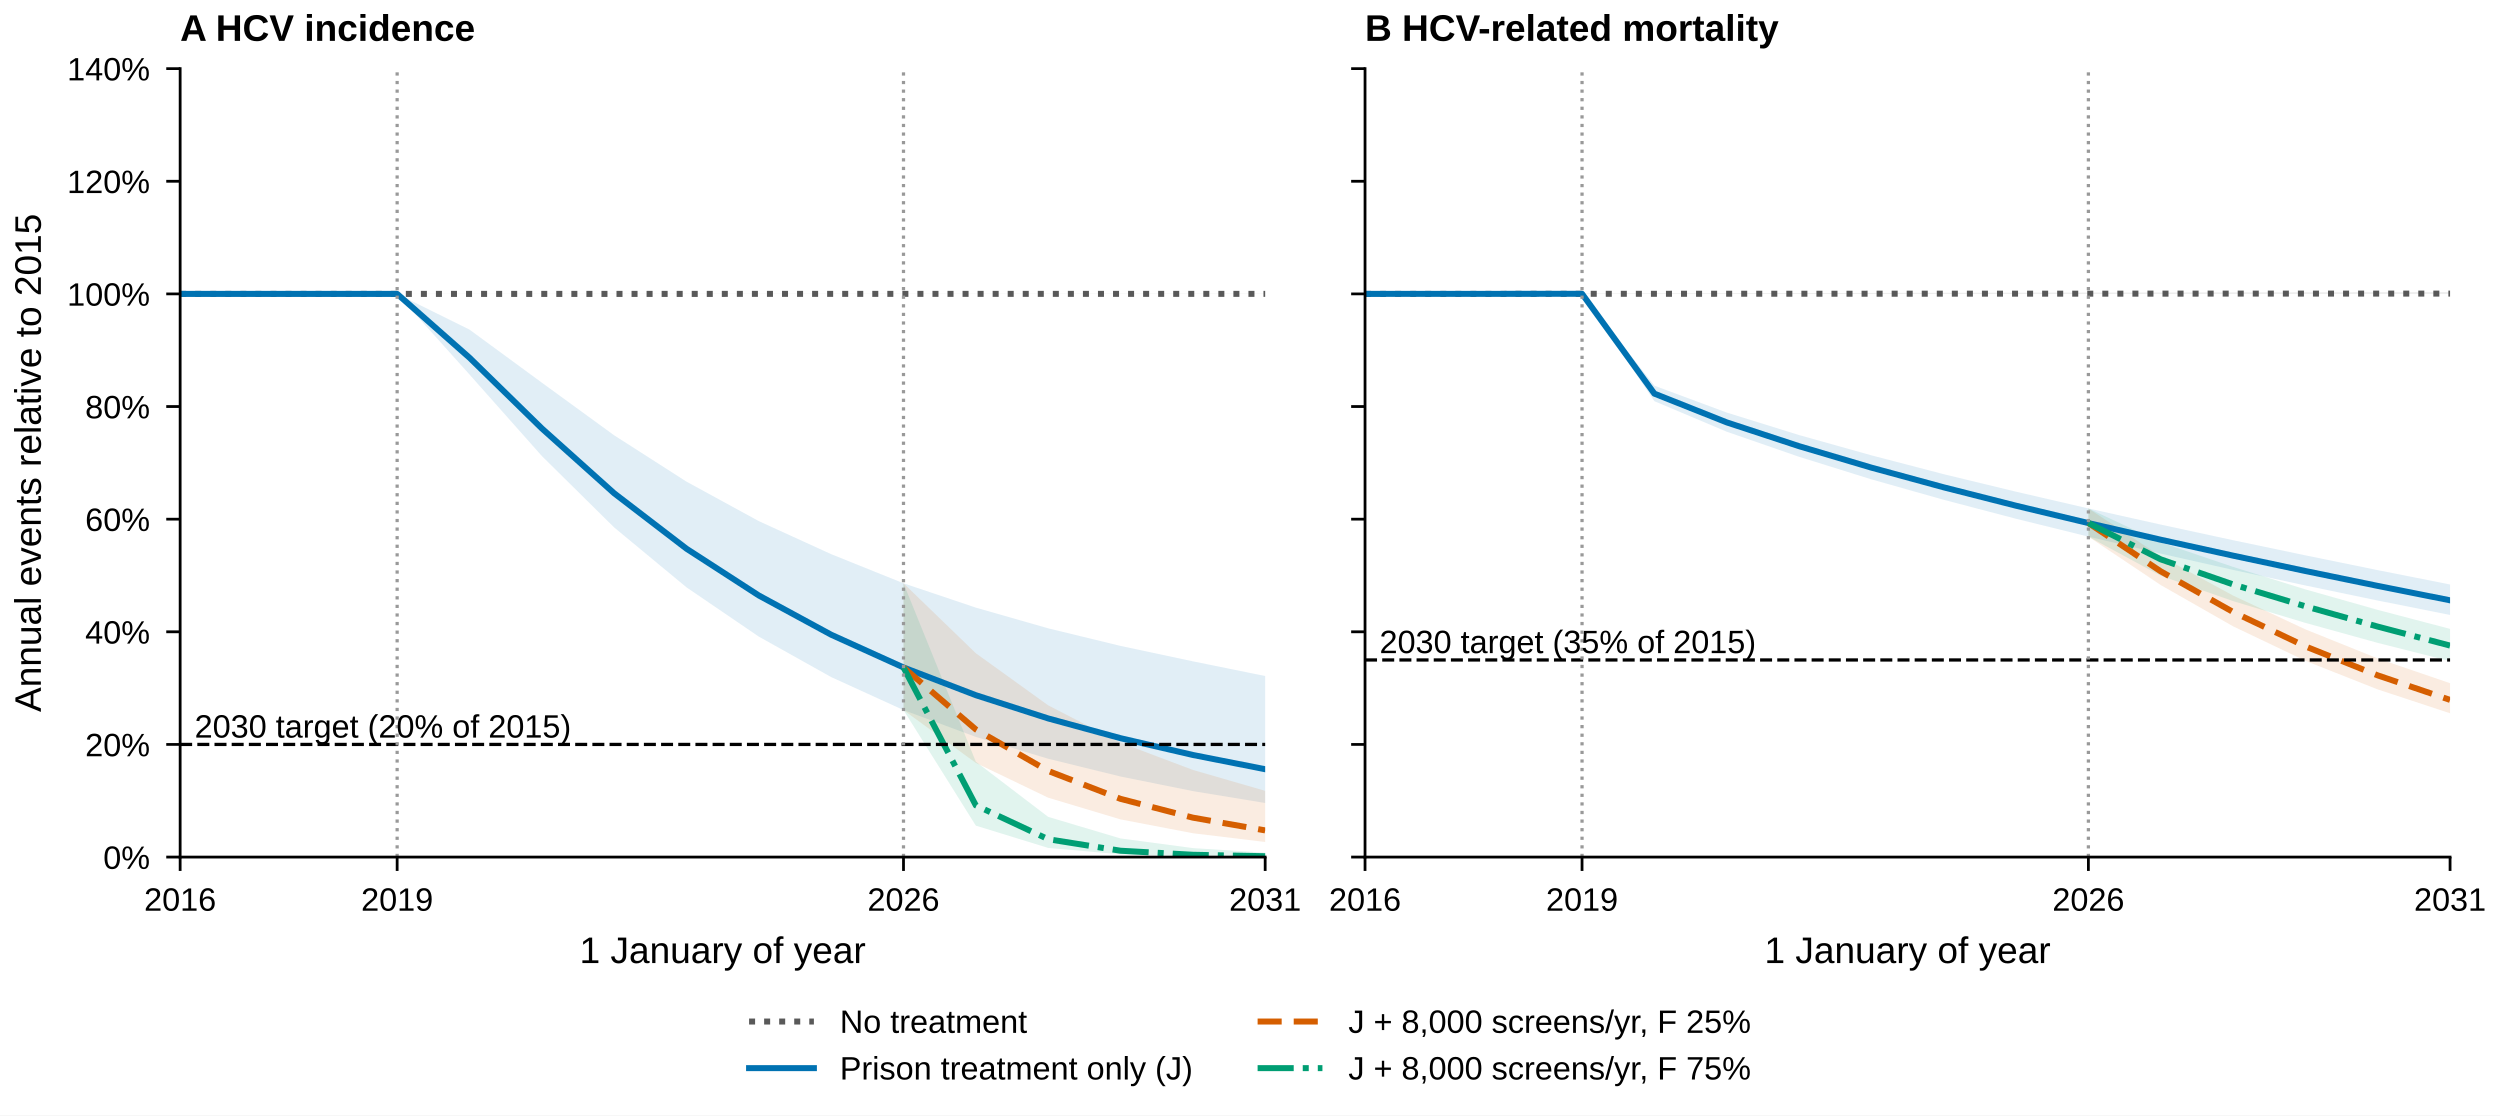
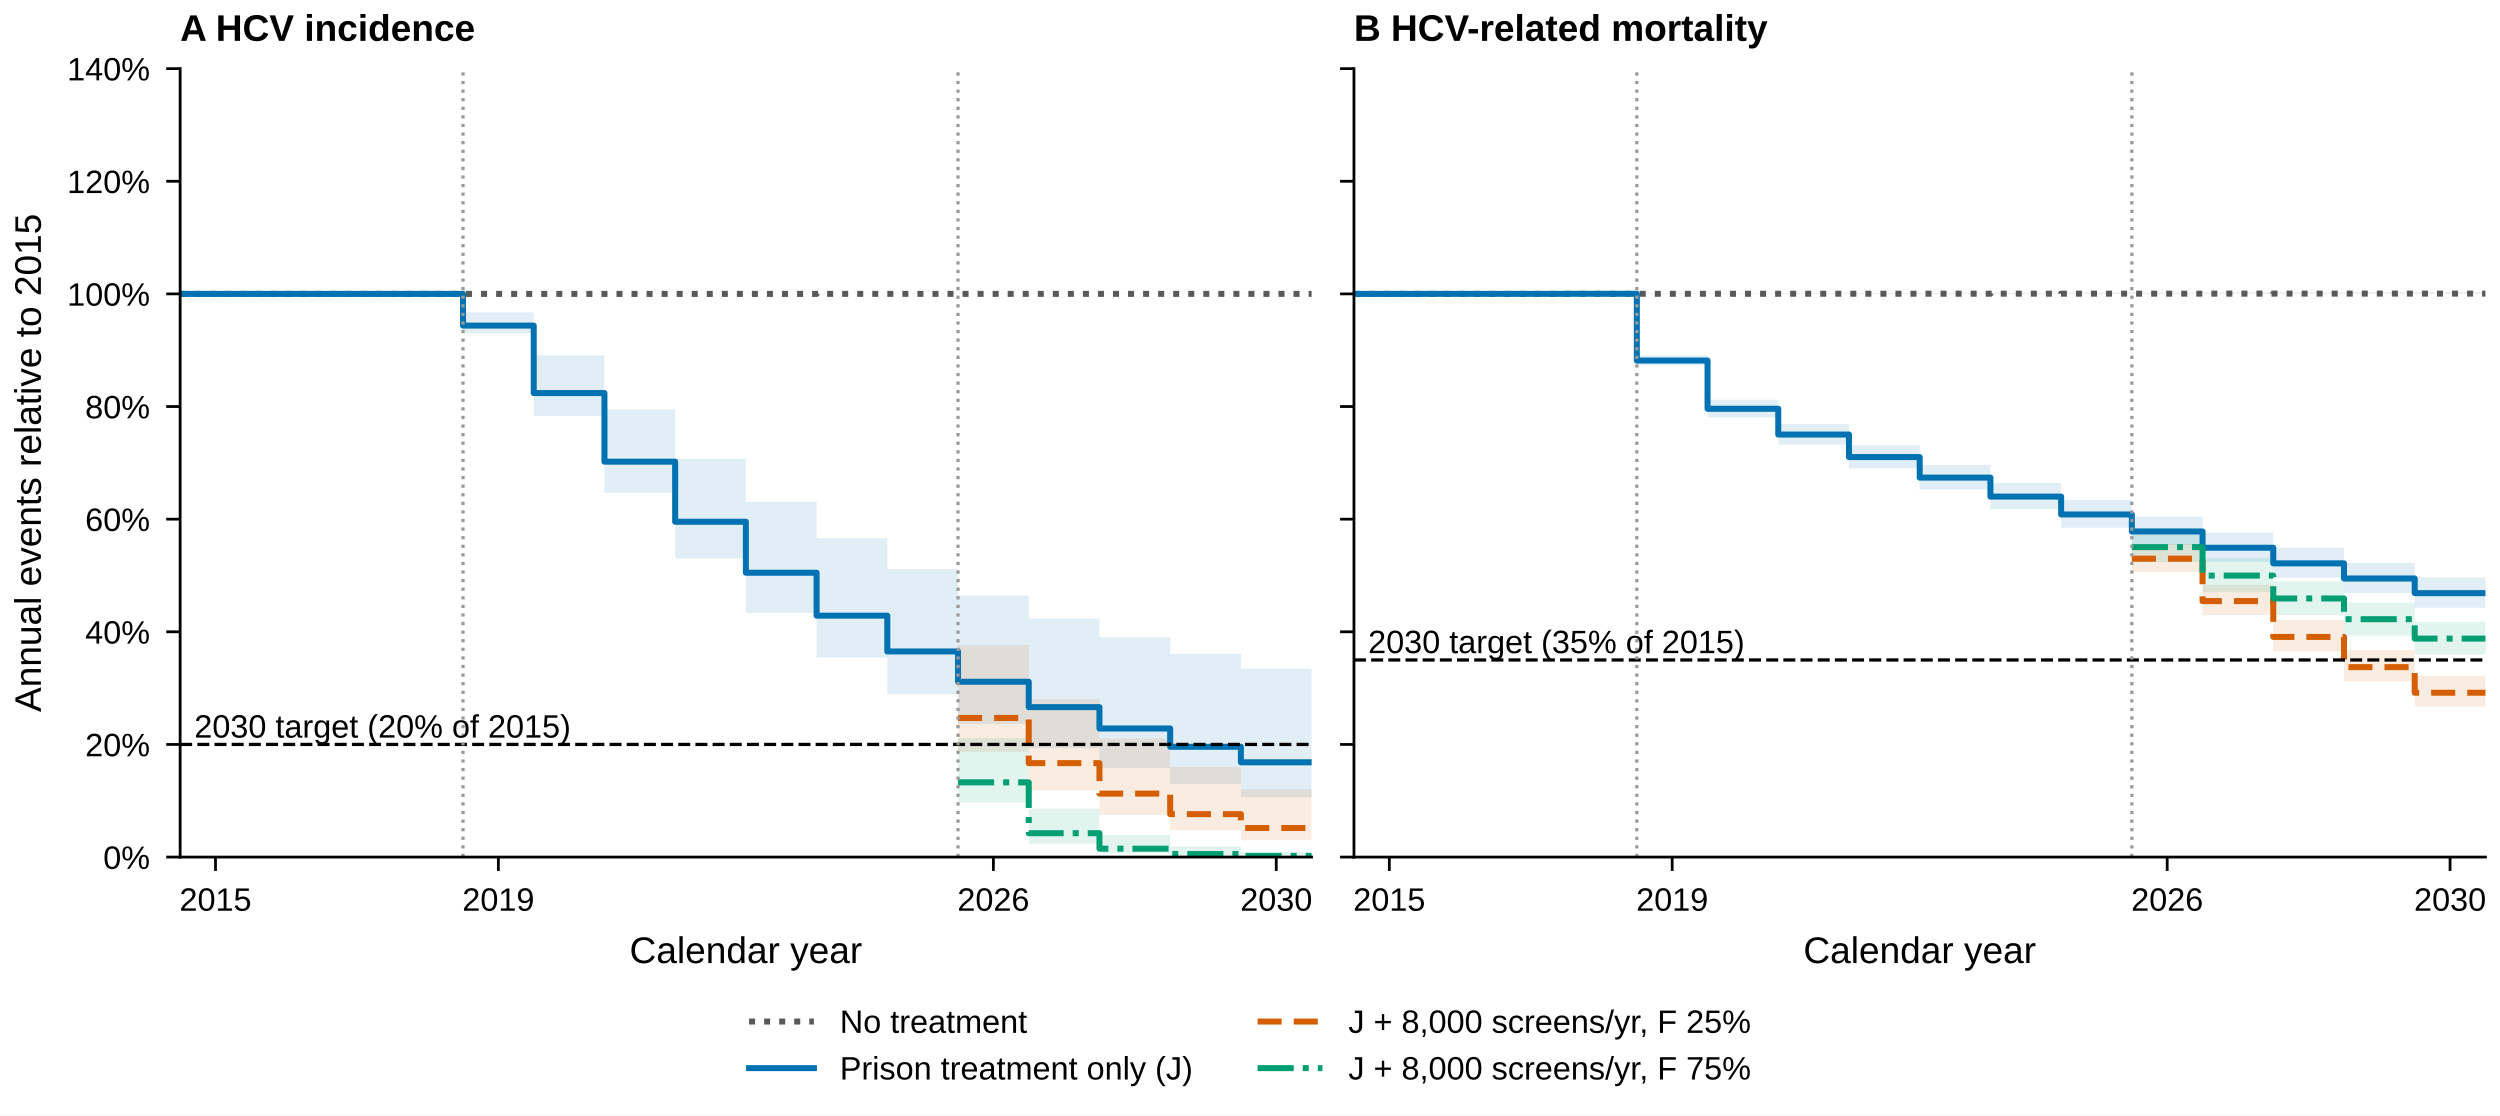
<svg xmlns="http://www.w3.org/2000/svg" xmlns:xlink="http://www.w3.org/1999/xlink" width="540pt" height="240.945pt" viewBox="0 0 540 240.945" version="1.1">
  <defs>
    <style type="text/css">*{stroke-linejoin: round; stroke-linecap: butt}</style>
  </defs>
  <g id="figure_1">
    <g id="patch_1">
      <path d="M 0 240.945  L 540 240.945  L 540 0  L 0 0  z " style="fill: #ffffff" />
    </g>
    <g id="axes_1">
      <g id="patch_2">
-         <path d="M 38.911 185.128  L 273.277 185.128  L 273.277 14.824  L 38.911 14.824  z " style="fill: #ffffff" />
+         <path d="M 38.911 185.128  L 283.307 185.128  L 283.307 14.824  L 38.911 14.824  z " style="fill: #ffffff" />
      </g>
      <g id="matplotlib.axis_1">
        <g id="xtick_1">
          <g id="line2d_1">
            <defs>
-               <path id="m68d15eed04" d="M 0 0  L 0 3  " style="stroke: #000000; stroke-width: 0.6" />
+               <path id="md414b65210" d="M 0 0  L 0 3  " style="stroke: #000000; stroke-width: 0.6" />
            </defs>
            <g>
-               <use xlink:href="#m68d15eed04" x="38.911" y="185.128" style="stroke: #000000; stroke-width: 0.6" />
+               <use xlink:href="#md414b65210" x="46.548" y="185.128" style="stroke: #000000; stroke-width: 0.6" />
            </g>
          </g>
          <g id="text_1">
-             <text style="font-size: 7px; font-family: 'Arial', 'Helvetica', 'DejaVu Sans', sans-serif; text-anchor: middle" x="38.911" y="196.724" transform="rotate(-0 38.91055 196.7241)">2016</text>
+             <text style="font-size: 7px; font-family: 'Arial', 'Helvetica', 'DejaVu Sans', sans-serif; text-anchor: middle" x="46.548" y="196.724" transform="rotate(-0 46.54794 196.7241)">2015</text>
          </g>
        </g>
        <g id="xtick_2">
          <g id="line2d_2">
            <g>
-               <use xlink:href="#m68d15eed04" x="85.784" y="185.128" style="stroke: #000000; stroke-width: 0.6" />
+               <use xlink:href="#md414b65210" x="107.647" y="185.128" style="stroke: #000000; stroke-width: 0.6" />
            </g>
          </g>
          <g id="text_2">
-             <text style="font-size: 7px; font-family: 'Arial', 'Helvetica', 'DejaVu Sans', sans-serif; text-anchor: middle" x="85.784" y="196.724" transform="rotate(-0 85.78383 196.7241)">2019</text>
+             <text style="font-size: 7px; font-family: 'Arial', 'Helvetica', 'DejaVu Sans', sans-serif; text-anchor: middle" x="107.647" y="196.724" transform="rotate(-0 107.6471 196.7241)">2019</text>
          </g>
        </g>
        <g id="xtick_3">
          <g id="line2d_3">
            <g>
-               <use xlink:href="#m68d15eed04" x="195.155" y="185.128" style="stroke: #000000; stroke-width: 0.6" />
+               <use xlink:href="#md414b65210" x="214.571" y="185.128" style="stroke: #000000; stroke-width: 0.6" />
            </g>
          </g>
          <g id="text_3">
-             <text style="font-size: 7px; font-family: 'Arial', 'Helvetica', 'DejaVu Sans', sans-serif; text-anchor: middle" x="195.155" y="196.724" transform="rotate(-0 195.1548 196.7241)">2026</text>
+             <text style="font-size: 7px; font-family: 'Arial', 'Helvetica', 'DejaVu Sans', sans-serif; text-anchor: middle" x="214.571" y="196.724" transform="rotate(-0 214.5706 196.7241)">2026</text>
          </g>
        </g>
        <g id="xtick_4">
          <g id="line2d_4">
            <g>
-               <use xlink:href="#m68d15eed04" x="273.277" y="185.128" style="stroke: #000000; stroke-width: 0.6" />
+               <use xlink:href="#md414b65210" x="275.67" y="185.128" style="stroke: #000000; stroke-width: 0.6" />
            </g>
          </g>
          <g id="text_4">
-             <text style="font-size: 7px; font-family: 'Arial', 'Helvetica', 'DejaVu Sans', sans-serif; text-anchor: middle" x="273.277" y="196.724" transform="rotate(-0 273.2769 196.7241)">2031</text>
+             <text style="font-size: 7px; font-family: 'Arial', 'Helvetica', 'DejaVu Sans', sans-serif; text-anchor: middle" x="275.67" y="196.724" transform="rotate(-0 275.6697 196.7241)">2030</text>
          </g>
        </g>
        <g id="text_5">
-           <text style="font-size: 8px; font-family: 'Arial', 'Helvetica', 'DejaVu Sans', sans-serif; text-anchor: middle" x="156.094" y="208.021" transform="rotate(-0 156.0938 208.0215)">1 January of year</text>
+           <text style="font-size: 8px; font-family: 'Arial', 'Helvetica', 'DejaVu Sans', sans-serif; text-anchor: middle" x="161.109" y="208.021" transform="rotate(-0 161.1088 208.0215)">Calendar year</text>
        </g>
      </g>
      <g id="matplotlib.axis_2">
        <g id="ytick_1">
          <g id="line2d_5">
            <defs>
-               <path id="m4eb4f77690" d="M 0 0  L -3 0  " style="stroke: #000000; stroke-width: 0.6" />
+               <path id="m31db284856" d="M 0 0  L -3 0  " style="stroke: #000000; stroke-width: 0.6" />
            </defs>
            <g>
-               <use xlink:href="#m4eb4f77690" x="38.911" y="185.128" style="stroke: #000000; stroke-width: 0.6" />
+               <use xlink:href="#m31db284856" x="38.911" y="185.128" style="stroke: #000000; stroke-width: 0.6" />
            </g>
          </g>
          <g id="text_6">
            <text style="font-size: 7px; font-family: 'Arial', 'Helvetica', 'DejaVu Sans', sans-serif; text-anchor: end" x="32.411" y="187.676" transform="rotate(-0 32.41055 187.676)">0%</text>
          </g>
        </g>
        <g id="ytick_2">
          <g id="line2d_6">
            <g>
-               <use xlink:href="#m4eb4f77690" x="38.911" y="160.799" style="stroke: #000000; stroke-width: 0.6" />
+               <use xlink:href="#m31db284856" x="38.911" y="160.799" style="stroke: #000000; stroke-width: 0.6" />
            </g>
          </g>
          <g id="text_7">
            <text style="font-size: 7px; font-family: 'Arial', 'Helvetica', 'DejaVu Sans', sans-serif; text-anchor: end" x="32.411" y="163.347" transform="rotate(-0 32.41055 163.3469)">20%</text>
          </g>
        </g>
        <g id="ytick_3">
          <g id="line2d_7">
            <g>
-               <use xlink:href="#m4eb4f77690" x="38.911" y="136.47" style="stroke: #000000; stroke-width: 0.6" />
+               <use xlink:href="#m31db284856" x="38.911" y="136.47" style="stroke: #000000; stroke-width: 0.6" />
            </g>
          </g>
          <g id="text_8">
            <text style="font-size: 7px; font-family: 'Arial', 'Helvetica', 'DejaVu Sans', sans-serif; text-anchor: end" x="32.411" y="139.018" transform="rotate(-0 32.41055 139.0179)">40%</text>
          </g>
        </g>
        <g id="ytick_4">
          <g id="line2d_8">
            <g>
-               <use xlink:href="#m4eb4f77690" x="38.911" y="112.141" style="stroke: #000000; stroke-width: 0.6" />
+               <use xlink:href="#m31db284856" x="38.911" y="112.141" style="stroke: #000000; stroke-width: 0.6" />
            </g>
          </g>
          <g id="text_9">
            <text style="font-size: 7px; font-family: 'Arial', 'Helvetica', 'DejaVu Sans', sans-serif; text-anchor: end" x="32.411" y="114.689" transform="rotate(-0 32.41055 114.6888)">60%</text>
          </g>
        </g>
        <g id="ytick_5">
          <g id="line2d_9">
            <g>
-               <use xlink:href="#m4eb4f77690" x="38.911" y="87.812" style="stroke: #000000; stroke-width: 0.6" />
+               <use xlink:href="#m31db284856" x="38.911" y="87.812" style="stroke: #000000; stroke-width: 0.6" />
            </g>
          </g>
          <g id="text_10">
            <text style="font-size: 7px; font-family: 'Arial', 'Helvetica', 'DejaVu Sans', sans-serif; text-anchor: end" x="32.411" y="90.36" transform="rotate(-0 32.41055 90.35975)">80%</text>
          </g>
        </g>
        <g id="ytick_6">
          <g id="line2d_10">
            <g>
-               <use xlink:href="#m4eb4f77690" x="38.911" y="63.483" style="stroke: #000000; stroke-width: 0.6" />
+               <use xlink:href="#m31db284856" x="38.911" y="63.483" style="stroke: #000000; stroke-width: 0.6" />
            </g>
          </g>
          <g id="text_11">
            <text style="font-size: 7px; font-family: 'Arial', 'Helvetica', 'DejaVu Sans', sans-serif; text-anchor: end" x="32.411" y="66.031" transform="rotate(-0 32.41055 66.03068)">100%</text>
          </g>
        </g>
        <g id="ytick_7">
          <g id="line2d_11">
            <g>
-               <use xlink:href="#m4eb4f77690" x="38.911" y="39.154" style="stroke: #000000; stroke-width: 0.6" />
+               <use xlink:href="#m31db284856" x="38.911" y="39.154" style="stroke: #000000; stroke-width: 0.6" />
            </g>
          </g>
          <g id="text_12">
            <text style="font-size: 7px; font-family: 'Arial', 'Helvetica', 'DejaVu Sans', sans-serif; text-anchor: end" x="32.411" y="41.702" transform="rotate(-0 32.41055 41.70162)">120%</text>
          </g>
        </g>
        <g id="ytick_8">
          <g id="line2d_12">
            <g>
-               <use xlink:href="#m4eb4f77690" x="38.911" y="14.824" style="stroke: #000000; stroke-width: 0.6" />
+               <use xlink:href="#m31db284856" x="38.911" y="14.824" style="stroke: #000000; stroke-width: 0.6" />
            </g>
          </g>
          <g id="text_13">
            <text style="font-size: 7px; font-family: 'Arial', 'Helvetica', 'DejaVu Sans', sans-serif; text-anchor: end" x="32.411" y="17.373" transform="rotate(-0 32.41055 17.37255)">140%</text>
          </g>
        </g>
        <g id="text_14">
          <text style="font-size: 8px; font-family: 'Arial', 'Helvetica', 'DejaVu Sans', sans-serif; text-anchor: middle" x="8.824" y="99.976" transform="rotate(-90 8.824459 99.97619)">Annual events relative to 2015</text>
        </g>
      </g>
      <g id="FillBetweenPolyCollection_1">
        <defs>
-           <path id="m9b91bd2e04" d="M 38.911 -177.462  L 38.911 -177.462  L 54.535 -177.462  L 70.159 -177.462  L 85.784 -177.462  L 101.408 -177.462  L 117.033 -177.462  L 132.657 -177.462  L 148.282 -177.462  L 163.906 -177.462  L 179.53 -177.462  L 195.155 -177.462  L 210.779 -177.462  L 226.404 -177.462  L 242.028 -177.462  L 257.653 -177.462  L 273.277 -177.462  L 273.277 -177.511  L 273.277 -177.511  L 257.653 -177.509  L 242.028 -177.507  L 226.404 -177.505  L 210.779 -177.502  L 195.155 -177.499  L 179.53 -177.496  L 163.906 -177.494  L 148.282 -177.49  L 132.657 -177.487  L 117.033 -177.483  L 101.408 -177.48  L 85.784 -177.476  L 70.159 -177.471  L 54.535 -177.467  L 38.911 -177.462  z " />
-         </defs>
-         <g clip-path="url(#p748c651e9b)">
-           <use xlink:href="#m9b91bd2e04" x="0" y="240.945" style="fill: #595959; fill-opacity: 0.12" />
+           <path id="mbf614cc435" d="M 38.911 -177.462  L 38.911 -177.462  L 54.185 -177.462  L 54.185 -177.462  L 69.46 -177.462  L 69.46 -177.462  L 84.735 -177.462  L 84.735 -177.462  L 100.01 -177.462  L 100.01 -177.462  L 115.284 -177.462  L 115.284 -177.462  L 130.559 -177.462  L 130.559 -177.462  L 145.834 -177.462  L 145.834 -177.462  L 161.109 -177.462  L 161.109 -177.462  L 176.384 -177.462  L 176.384 -177.462  L 191.658 -177.462  L 191.658 -177.462  L 206.933 -177.462  L 206.933 -177.462  L 222.208 -177.462  L 222.208 -177.462  L 237.483 -177.462  L 237.483 -177.462  L 252.758 -177.462  L 252.758 -177.462  L 268.032 -177.462  L 268.032 -177.462  L 283.307 -177.462  L 283.307 -177.462  L 283.307 -177.51  L 283.307 -177.51  L 283.307 -177.51  L 268.032 -177.51  L 268.032 -177.508  L 252.758 -177.508  L 252.758 -177.506  L 237.483 -177.506  L 237.483 -177.503  L 222.208 -177.503  L 222.208 -177.501  L 206.933 -177.501  L 206.933 -177.498  L 191.658 -177.498  L 191.658 -177.495  L 176.384 -177.495  L 176.384 -177.492  L 161.109 -177.492  L 161.109 -177.489  L 145.834 -177.489  L 145.834 -177.485  L 130.559 -177.485  L 130.559 -177.482  L 115.284 -177.482  L 115.284 -177.478  L 100.01 -177.478  L 100.01 -177.474  L 84.735 -177.474  L 84.735 -177.469  L 69.46 -177.469  L 69.46 -177.465  L 54.185 -177.465  L 54.185 -177.462  L 38.911 -177.462  z " />
+         </defs>
+         <g clip-path="url(#pfd04d12ba6)">
+           <use xlink:href="#mbf614cc435" x="0" y="240.945" style="fill: #595959; fill-opacity: 0.12" />
        </g>
      </g>
      <g id="FillBetweenPolyCollection_2">
        <defs>
-           <path id="m9aa61f7004" d="M 38.911 -177.462  L 38.911 -177.462  L 54.535 -177.462  L 70.159 -177.462  L 85.784 -177.462  L 101.408 -160.055  L 117.033 -142.452  L 132.657 -127.019  L 148.282 -114.08  L 163.906 -103.434  L 179.53 -94.697  L 195.155 -87.571  L 210.779 -81.771  L 226.404 -77.056  L 242.028 -73.22  L 257.653 -70.066  L 273.277 -67.499  L 273.277 -94.922  L 273.277 -94.922  L 257.653 -98.099  L 242.028 -101.428  L 226.404 -105.226  L 210.779 -109.697  L 195.155 -114.957  L 179.53 -121.247  L 163.906 -128.38  L 148.282 -136.909  L 132.657 -146.917  L 117.033 -158.291  L 101.408 -169.752  L 85.784 -177.476  L 70.159 -177.471  L 54.535 -177.467  L 38.911 -177.462  z " />
-         </defs>
-         <g clip-path="url(#p748c651e9b)">
-           <use xlink:href="#m9aa61f7004" x="0" y="240.945" style="fill: #0072b2; fill-opacity: 0.12" />
+           <path id="m392241d2a5" d="M 38.911 -177.462  L 38.911 -177.462  L 54.185 -177.462  L 54.185 -177.462  L 69.46 -177.462  L 69.46 -177.462  L 84.735 -177.462  L 84.735 -177.462  L 100.01 -177.462  L 100.01 -168.97  L 115.284 -168.97  L 115.284 -151.107  L 130.559 -151.107  L 130.559 -134.507  L 145.834 -134.507  L 145.834 -120.341  L 161.109 -120.341  L 161.109 -108.565  L 176.384 -108.565  L 176.384 -98.924  L 191.658 -98.924  L 191.658 -90.998  L 206.933 -90.998  L 206.933 -84.576  L 222.208 -84.576  L 222.208 -79.327  L 237.483 -79.327  L 237.483 -75.073  L 252.758 -75.073  L 252.758 -71.583  L 268.032 -71.583  L 268.032 -68.739  L 283.307 -68.739  L 283.307 -68.739  L 283.307 -96.515  L 283.307 -96.515  L 283.307 -96.515  L 268.032 -96.515  L 268.032 -99.726  L 252.758 -99.726  L 252.758 -103.299  L 237.483 -103.299  L 237.483 -107.339  L 222.208 -107.339  L 222.208 -112.282  L 206.933 -112.282  L 206.933 -118.032  L 191.658 -118.032  L 191.658 -124.707  L 176.384 -124.707  L 176.384 -132.516  L 161.109 -132.516  L 161.109 -141.81  L 145.834 -141.81  L 145.834 -152.505  L 130.559 -152.505  L 130.559 -164.195  L 115.284 -164.195  L 115.284 -173.462  L 100.01 -173.462  L 100.01 -177.474  L 84.735 -177.474  L 84.735 -177.469  L 69.46 -177.469  L 69.46 -177.465  L 54.185 -177.465  L 54.185 -177.462  L 38.911 -177.462  z " />
+         </defs>
+         <g clip-path="url(#pfd04d12ba6)">
+           <use xlink:href="#m392241d2a5" x="0" y="240.945" style="fill: #0072b2; fill-opacity: 0.12" />
        </g>
      </g>
      <g id="FillBetweenPolyCollection_3">
        <defs>
-           <path id="m772add6fa6" d="M 195.155 -114.957  L 195.155 -87.571  L 210.779 -76.153  L 226.404 -68.643  L 242.028 -63.955  L 257.653 -60.965  L 273.277 -59.077  L 273.277 -70.122  L 273.277 -70.122  L 257.653 -74.644  L 242.028 -80.533  L 226.404 -88.592  L 210.779 -99.845  L 195.155 -114.957  z " />
-         </defs>
-         <g clip-path="url(#p748c651e9b)">
-           <use xlink:href="#m772add6fa6" x="0" y="240.945" style="fill: #d55e00; fill-opacity: 0.12" />
+           <path id="m7c159499e4" d="M 206.933 -101.665  L 206.933 -78.553  L 222.208 -78.553  L 222.208 -70.2  L 237.483 -70.2  L 237.483 -64.94  L 252.758 -64.94  L 252.758 -61.609  L 268.032 -61.609  L 268.032 -59.481  L 283.307 -59.481  L 283.307 -59.481  L 283.307 -70.497  L 283.307 -70.497  L 283.307 -70.497  L 268.032 -70.497  L 268.032 -75.279  L 252.758 -75.279  L 252.758 -81.431  L 237.483 -81.431  L 237.483 -89.895  L 222.208 -89.895  L 222.208 -101.665  L 206.933 -101.665  z " />
+         </defs>
+         <g clip-path="url(#pfd04d12ba6)">
+           <use xlink:href="#m7c159499e4" x="0" y="240.945" style="fill: #d55e00; fill-opacity: 0.12" />
        </g>
      </g>
      <g id="FillBetweenPolyCollection_4">
        <defs>
-           <path id="m1fb1f01335" d="M 195.155 -114.957  L 195.155 -87.571  L 210.779 -62.604  L 226.404 -57.793  L 242.028 -56.413  L 257.653 -55.993  L 273.277 -55.869  L 273.277 -56.767  L 273.277 -56.767  L 257.653 -57.758  L 242.028 -59.84  L 226.404 -64.499  L 210.779 -76.415  L 195.155 -114.957  z " />
-         </defs>
-         <g clip-path="url(#p748c651e9b)">
-           <use xlink:href="#m1fb1f01335" x="0" y="240.945" style="fill: #009e73; fill-opacity: 0.12" />
+           <path id="m94db18d2ac" d="M 206.933 -81.498  L 206.933 -67.536  L 222.208 -67.536  L 222.208 -58.734  L 237.483 -58.734  L 237.483 -56.678  L 252.758 -56.678  L 252.758 -56.072  L 268.032 -56.072  L 268.032 -55.892  L 283.307 -55.892  L 283.307 -55.892  L 283.307 -56.934  L 283.307 -56.934  L 283.307 -56.934  L 268.032 -56.934  L 268.032 -58.109  L 252.758 -58.109  L 252.758 -60.572  L 237.483 -60.572  L 237.483 -66.273  L 222.208 -66.273  L 222.208 -81.498  L 206.933 -81.498  z " />
+         </defs>
+         <g clip-path="url(#pfd04d12ba6)">
+           <use xlink:href="#m94db18d2ac" x="0" y="240.945" style="fill: #009e73; fill-opacity: 0.12" />
        </g>
      </g>
      <g id="line2d_13">
-         <path d="M 38.911 63.483  L 54.535 63.482  L 70.159 63.482  L 85.784 63.482  L 101.408 63.481  L 117.033 63.481  L 132.657 63.481  L 148.282 63.481  L 163.906 63.48  L 179.53 63.48  L 195.155 63.48  L 210.779 63.48  L 226.404 63.48  L 242.028 63.48  L 257.653 63.479  L 273.277 63.479  " clip-path="url(#p748c651e9b)" style="fill: none; stroke-dasharray: 1.3,1.95; stroke-dashoffset: 0; stroke: #595959; stroke-width: 1.3" />
+         <path d="M 38.911 63.483  L 54.185 63.483  L 54.185 63.482  L 69.46 63.482  L 69.46 63.482  L 84.735 63.482  L 84.735 63.482  L 100.01 63.482  L 100.01 63.481  L 115.284 63.481  L 115.284 63.481  L 130.559 63.481  L 130.559 63.481  L 145.834 63.481  L 145.834 63.481  L 161.109 63.481  L 161.109 63.481  L 176.384 63.481  L 176.384 63.48  L 191.658 63.48  L 191.658 63.48  L 206.933 63.48  L 206.933 63.48  L 222.208 63.48  L 222.208 63.48  L 237.483 63.48  L 237.483 63.48  L 252.758 63.48  L 252.758 63.48  L 268.032 63.48  L 268.032 63.479  L 283.307 63.479  L 283.307 63.479  " clip-path="url(#pfd04d12ba6)" style="fill: none; stroke-dasharray: 1.3,1.95; stroke-dashoffset: 0; stroke: #595959; stroke-width: 1.3" />
      </g>
      <g id="line2d_14">
-         <path d="M 38.911 63.483  L 54.535 63.482  L 70.159 63.482  L 85.784 63.482  L 101.408 77.263  L 117.033 92.537  L 132.657 106.547  L 148.282 118.522  L 163.906 128.626  L 179.53 137.097  L 195.155 144.171  L 210.779 150.163  L 226.404 155.183  L 242.028 159.448  L 257.653 163.074  L 273.277 166.154  " clip-path="url(#p748c651e9b)" style="fill: none; stroke: #0072b2; stroke-width: 1.3; stroke-linecap: square" />
+         <path d="M 38.911 63.483  L 54.185 63.483  L 54.185 63.482  L 69.46 63.482  L 69.46 63.482  L 84.735 63.482  L 84.735 63.482  L 100.01 63.482  L 100.01 70.328  L 115.284 70.328  L 115.284 84.904  L 130.559 84.904  L 130.559 99.715  L 145.834 99.715  L 145.834 112.702  L 161.109 112.702  L 161.109 123.707  L 176.384 123.707  L 176.384 132.984  L 191.658 132.984  L 191.658 140.72  L 206.933 140.72  L 206.933 147.258  L 222.208 147.258  L 222.208 152.745  L 237.483 152.745  L 237.483 157.355  L 252.758 157.355  L 252.758 161.308  L 268.032 161.308  L 268.032 164.656  L 283.307 164.656  L 283.307 164.656  " clip-path="url(#pfd04d12ba6)" style="fill: none; stroke: #0072b2; stroke-width: 1.3; stroke-linecap: square" />
      </g>
      <g id="line2d_15">
-         <path d="M 195.155 144.171  L 210.779 157.558  L 226.404 166.523  L 242.028 172.552  L 257.653 176.612  L 273.277 179.365  " clip-path="url(#p748c651e9b)" style="fill: none; stroke-dasharray: 5.2,2.6; stroke-dashoffset: 0; stroke: #d55e00; stroke-width: 1.3" />
+         <path d="M 206.933 155.08  L 222.208 155.08  L 222.208 164.84  L 237.483 164.84  L 237.483 171.417  L 252.758 171.417  L 252.758 175.85  L 268.032 175.85  L 268.032 178.851  L 283.307 178.851  L 283.307 178.851  " clip-path="url(#pfd04d12ba6)" style="fill: none; stroke-dasharray: 5.2,2.6; stroke-dashoffset: 0; stroke: #d55e00; stroke-width: 1.3" />
      </g>
      <g id="line2d_16">
-         <path d="M 195.155 144.171  L 210.779 173.961  L 226.404 181.272  L 242.028 183.757  L 257.653 184.63  L 273.277 184.944  " clip-path="url(#p748c651e9b)" style="fill: none; stroke-dasharray: 7.8,1.95,1.3,1.95; stroke-dashoffset: 0; stroke: #009e73; stroke-width: 1.3" />
+         <path d="M 206.933 168.991  L 222.208 168.991  L 222.208 179.97  L 237.483 179.97  L 237.483 183.312  L 252.758 183.312  L 252.758 184.472  L 268.032 184.472  L 268.032 184.886  L 283.307 184.886  L 283.307 184.886  " clip-path="url(#pfd04d12ba6)" style="fill: none; stroke-dasharray: 7.8,1.95,1.3,1.95; stroke-dashoffset: 0; stroke: #009e73; stroke-width: 1.3" />
      </g>
      <g id="line2d_17">
-         <path d="M 38.911 160.799  L 273.277 160.799  " clip-path="url(#p748c651e9b)" style="fill: none; stroke-dasharray: 2.59,1.12; stroke-dashoffset: 0; stroke: #000000; stroke-width: 0.7" />
+         <path d="M 38.911 160.799  L 283.307 160.799  " clip-path="url(#pfd04d12ba6)" style="fill: none; stroke-dasharray: 2.59,1.12; stroke-dashoffset: 0; stroke: #000000; stroke-width: 0.7" />
      </g>
      <g id="line2d_18">
-         <path d="M 85.784 185.128  L 85.784 14.824  " clip-path="url(#p748c651e9b)" style="fill: none; stroke-dasharray: 0.7,1.155; stroke-dashoffset: 0; stroke: #999999; stroke-width: 0.7" />
+         <path d="M 100.01 185.128  L 100.01 14.824  " clip-path="url(#pfd04d12ba6)" style="fill: none; stroke-dasharray: 0.7,1.155; stroke-dashoffset: 0; stroke: #999999; stroke-width: 0.7" />
      </g>
      <g id="line2d_19">
-         <path d="M 195.155 185.128  L 195.155 14.824  " clip-path="url(#p748c651e9b)" style="fill: none; stroke-dasharray: 0.7,1.155; stroke-dashoffset: 0; stroke: #999999; stroke-width: 0.7" />
+         <path d="M 206.933 185.128  L 206.933 14.824  " clip-path="url(#pfd04d12ba6)" style="fill: none; stroke-dasharray: 0.7,1.155; stroke-dashoffset: 0; stroke: #999999; stroke-width: 0.7" />
      </g>
      <g id="patch_3">
        <path d="M 38.911 185.128  L 38.911 14.824  " style="fill: none; stroke: #000000; stroke-width: 0.6; stroke-linejoin: miter; stroke-linecap: square" />
      </g>
      <g id="patch_4">
-         <path d="M 38.911 185.128  L 273.277 185.128  " style="fill: none; stroke: #000000; stroke-width: 0.6; stroke-linejoin: miter; stroke-linecap: square" />
+         <path d="M 38.911 185.128  L 283.307 185.128  " style="fill: none; stroke: #000000; stroke-width: 0.6; stroke-linejoin: miter; stroke-linecap: square" />
      </g>
      <g id="text_15">
-         <text style="font-size: 7px; font-family: 'Arial', 'Helvetica', 'DejaVu Sans', sans-serif; text-anchor: start" x="42.035" y="159.326" transform="rotate(-0 42.03544 159.3256)">2030 target (20% of 2015)</text>
+         <text style="font-size: 7px; font-family: 'Arial', 'Helvetica', 'DejaVu Sans', sans-serif; text-anchor: start" x="41.966" y="159.326" transform="rotate(-0 41.96551 159.3256)">2030 target (20% of 2015)</text>
      </g>
      <g id="text_16">
        <text style="font-weight: 700; font-size: 8px; font-family: 'Arial', 'Helvetica', 'DejaVu Sans', sans-serif; text-anchor: start" x="38.911" y="8.824" transform="rotate(-0 38.91055 8.824459)">A  HCV incidence</text>
      </g>
    </g>
    <g id="axes_2">
      <g id="patch_5">
-         <path d="M 294.848 185.128  L 529.214 185.128  L 529.214 14.824  L 294.848 14.824  z " style="fill: #ffffff" />
+         <path d="M 292.455 185.128  L 536.852 185.128  L 536.852 14.824  L 292.455 14.824  z " style="fill: #ffffff" />
      </g>
      <g id="matplotlib.axis_3">
        <g id="xtick_5">
          <g id="line2d_20">
            <g>
-               <use xlink:href="#m68d15eed04" x="294.848" y="185.128" style="stroke: #000000; stroke-width: 0.6" />
+               <use xlink:href="#md414b65210" x="300.093" y="185.128" style="stroke: #000000; stroke-width: 0.6" />
            </g>
          </g>
          <g id="text_17">
-             <text style="font-size: 7px; font-family: 'Arial', 'Helvetica', 'DejaVu Sans', sans-serif; text-anchor: middle" x="294.848" y="196.724" transform="rotate(-0 294.8481 196.7241)">2016</text>
+             <text style="font-size: 7px; font-family: 'Arial', 'Helvetica', 'DejaVu Sans', sans-serif; text-anchor: middle" x="300.093" y="196.724" transform="rotate(-0 300.0928 196.7241)">2015</text>
          </g>
        </g>
        <g id="xtick_6">
          <g id="line2d_21">
            <g>
-               <use xlink:href="#m68d15eed04" x="341.721" y="185.128" style="stroke: #000000; stroke-width: 0.6" />
+               <use xlink:href="#md414b65210" x="361.192" y="185.128" style="stroke: #000000; stroke-width: 0.6" />
            </g>
          </g>
          <g id="text_18">
-             <text style="font-size: 7px; font-family: 'Arial', 'Helvetica', 'DejaVu Sans', sans-serif; text-anchor: middle" x="341.721" y="196.724" transform="rotate(-0 341.7213 196.7241)">2019</text>
+             <text style="font-size: 7px; font-family: 'Arial', 'Helvetica', 'DejaVu Sans', sans-serif; text-anchor: middle" x="361.192" y="196.724" transform="rotate(-0 361.1919 196.7241)">2019</text>
          </g>
        </g>
        <g id="xtick_7">
          <g id="line2d_22">
            <g>
-               <use xlink:href="#m68d15eed04" x="451.092" y="185.128" style="stroke: #000000; stroke-width: 0.6" />
+               <use xlink:href="#md414b65210" x="468.115" y="185.128" style="stroke: #000000; stroke-width: 0.6" />
            </g>
          </g>
          <g id="text_19">
-             <text style="font-size: 7px; font-family: 'Arial', 'Helvetica', 'DejaVu Sans', sans-serif; text-anchor: middle" x="451.092" y="196.724" transform="rotate(-0 451.0923 196.7241)">2026</text>
+             <text style="font-size: 7px; font-family: 'Arial', 'Helvetica', 'DejaVu Sans', sans-serif; text-anchor: middle" x="468.115" y="196.724" transform="rotate(-0 468.1154 196.7241)">2026</text>
          </g>
        </g>
        <g id="xtick_8">
          <g id="line2d_23">
            <g>
-               <use xlink:href="#m68d15eed04" x="529.214" y="185.128" style="stroke: #000000; stroke-width: 0.6" />
+               <use xlink:href="#md414b65210" x="529.215" y="185.128" style="stroke: #000000; stroke-width: 0.6" />
            </g>
          </g>
          <g id="text_20">
-             <text style="font-size: 7px; font-family: 'Arial', 'Helvetica', 'DejaVu Sans', sans-serif; text-anchor: middle" x="529.214" y="196.724" transform="rotate(-0 529.2144 196.7241)">2031</text>
+             <text style="font-size: 7px; font-family: 'Arial', 'Helvetica', 'DejaVu Sans', sans-serif; text-anchor: middle" x="529.215" y="196.724" transform="rotate(-0 529.2146 196.7241)">2030</text>
          </g>
        </g>
        <g id="text_21">
-           <text style="font-size: 8px; font-family: 'Arial', 'Helvetica', 'DejaVu Sans', sans-serif; text-anchor: middle" x="412.031" y="208.021" transform="rotate(-0 412.0312 208.0215)">1 January of year</text>
+           <text style="font-size: 8px; font-family: 'Arial', 'Helvetica', 'DejaVu Sans', sans-serif; text-anchor: middle" x="414.654" y="208.021" transform="rotate(-0 414.6537 208.0215)">Calendar year</text>
        </g>
      </g>
      <g id="matplotlib.axis_4">
        <g id="ytick_9">
          <g id="line2d_24">
            <g>
-               <use xlink:href="#m4eb4f77690" x="294.848" y="185.128" style="stroke: #000000; stroke-width: 0.6" />
+               <use xlink:href="#m31db284856" x="292.455" y="185.128" style="stroke: #000000; stroke-width: 0.6" />
            </g>
          </g>
        </g>
        <g id="ytick_10">
          <g id="line2d_25">
            <g>
-               <use xlink:href="#m4eb4f77690" x="294.848" y="160.799" style="stroke: #000000; stroke-width: 0.6" />
+               <use xlink:href="#m31db284856" x="292.455" y="160.799" style="stroke: #000000; stroke-width: 0.6" />
            </g>
          </g>
        </g>
        <g id="ytick_11">
          <g id="line2d_26">
            <g>
-               <use xlink:href="#m4eb4f77690" x="294.848" y="136.47" style="stroke: #000000; stroke-width: 0.6" />
+               <use xlink:href="#m31db284856" x="292.455" y="136.47" style="stroke: #000000; stroke-width: 0.6" />
            </g>
          </g>
        </g>
        <g id="ytick_12">
          <g id="line2d_27">
            <g>
-               <use xlink:href="#m4eb4f77690" x="294.848" y="112.141" style="stroke: #000000; stroke-width: 0.6" />
+               <use xlink:href="#m31db284856" x="292.455" y="112.141" style="stroke: #000000; stroke-width: 0.6" />
            </g>
          </g>
        </g>
        <g id="ytick_13">
          <g id="line2d_28">
            <g>
-               <use xlink:href="#m4eb4f77690" x="294.848" y="87.812" style="stroke: #000000; stroke-width: 0.6" />
+               <use xlink:href="#m31db284856" x="292.455" y="87.812" style="stroke: #000000; stroke-width: 0.6" />
            </g>
          </g>
        </g>
        <g id="ytick_14">
          <g id="line2d_29">
            <g>
-               <use xlink:href="#m4eb4f77690" x="294.848" y="63.483" style="stroke: #000000; stroke-width: 0.6" />
+               <use xlink:href="#m31db284856" x="292.455" y="63.483" style="stroke: #000000; stroke-width: 0.6" />
            </g>
          </g>
        </g>
        <g id="ytick_15">
          <g id="line2d_30">
            <g>
-               <use xlink:href="#m4eb4f77690" x="294.848" y="39.154" style="stroke: #000000; stroke-width: 0.6" />
+               <use xlink:href="#m31db284856" x="292.455" y="39.154" style="stroke: #000000; stroke-width: 0.6" />
            </g>
          </g>
        </g>
        <g id="ytick_16">
          <g id="line2d_31">
            <g>
-               <use xlink:href="#m4eb4f77690" x="294.848" y="14.824" style="stroke: #000000; stroke-width: 0.6" />
+               <use xlink:href="#m31db284856" x="292.455" y="14.824" style="stroke: #000000; stroke-width: 0.6" />
            </g>
          </g>
        </g>
      </g>
      <g id="FillBetweenPolyCollection_5">
        <defs>
-           <path id="mb167f884f0" d="M 294.848 -177.462  L 294.848 -177.462  L 310.472 -177.464  L 326.097 -177.465  L 341.721 -177.466  L 357.346 -177.467  L 372.97 -177.468  L 388.595 -177.469  L 404.219 -177.47  L 419.843 -177.47  L 435.468 -177.471  L 451.092 -177.472  L 466.717 -177.472  L 482.341 -177.473  L 497.966 -177.473  L 513.59 -177.474  L 529.214 -177.474  L 529.214 -177.831  L 529.214 -177.831  L 513.59 -177.814  L 497.966 -177.797  L 482.341 -177.778  L 466.717 -177.758  L 451.092 -177.738  L 435.468 -177.717  L 419.843 -177.694  L 404.219 -177.67  L 388.595 -177.645  L 372.97 -177.618  L 357.346 -177.59  L 341.721 -177.561  L 326.097 -177.53  L 310.472 -177.497  L 294.848 -177.462  z " />
-         </defs>
-         <g clip-path="url(#p911b96cf87)">
-           <use xlink:href="#mb167f884f0" x="0" y="240.945" style="fill: #595959; fill-opacity: 0.12" />
+           <path id="m74da30d4d2" d="M 292.455 -177.462  L 292.455 -177.462  L 307.73 -177.462  L 307.73 -177.463  L 323.005 -177.463  L 323.005 -177.464  L 338.28 -177.464  L 338.28 -177.465  L 353.555 -177.465  L 353.555 -177.467  L 368.829 -177.467  L 368.829 -177.468  L 384.104 -177.468  L 384.104 -177.468  L 399.379 -177.468  L 399.379 -177.469  L 414.654 -177.469  L 414.654 -177.47  L 429.928 -177.47  L 429.928 -177.471  L 445.203 -177.471  L 445.203 -177.471  L 460.478 -177.471  L 460.478 -177.472  L 475.753 -177.472  L 475.753 -177.473  L 491.028 -177.473  L 491.028 -177.473  L 506.302 -177.473  L 506.302 -177.474  L 521.577 -177.474  L 521.577 -177.474  L 536.852 -177.474  L 536.852 -177.474  L 536.852 -177.823  L 536.852 -177.823  L 536.852 -177.823  L 521.577 -177.823  L 521.577 -177.805  L 506.302 -177.805  L 506.302 -177.787  L 491.028 -177.787  L 491.028 -177.768  L 475.753 -177.768  L 475.753 -177.748  L 460.478 -177.748  L 460.478 -177.728  L 445.203 -177.728  L 445.203 -177.706  L 429.928 -177.706  L 429.928 -177.682  L 414.654 -177.682  L 414.654 -177.658  L 399.379 -177.658  L 399.379 -177.632  L 384.104 -177.632  L 384.104 -177.605  L 368.829 -177.605  L 368.829 -177.576  L 353.555 -177.576  L 353.555 -177.545  L 338.28 -177.545  L 338.28 -177.513  L 323.005 -177.513  L 323.005 -177.48  L 307.73 -177.48  L 307.73 -177.462  L 292.455 -177.462  z " />
+         </defs>
+         <g clip-path="url(#p2e3ed56c73)">
+           <use xlink:href="#m74da30d4d2" x="0" y="240.945" style="fill: #595959; fill-opacity: 0.12" />
        </g>
      </g>
      <g id="FillBetweenPolyCollection_6">
        <defs>
-           <path id="m757617997f" d="M 294.848 -177.462  L 294.848 -177.462  L 310.472 -177.464  L 326.097 -177.465  L 341.721 -177.466  L 357.346 -154.291  L 372.97 -147.695  L 388.595 -142.277  L 404.219 -137.404  L 419.843 -132.987  L 435.468 -128.89  L 451.092 -125.032  L 466.717 -121.365  L 482.341 -117.849  L 497.966 -114.479  L 513.59 -111.225  L 529.214 -108.115  L 529.214 -114.693  L 529.214 -114.693  L 513.59 -117.795  L 497.966 -120.991  L 482.341 -124.26  L 466.717 -127.635  L 451.092 -131.122  L 435.468 -134.737  L 419.843 -138.52  L 404.219 -142.594  L 388.595 -146.972  L 372.97 -151.834  L 357.346 -157.637  L 341.721 -177.561  L 326.097 -177.53  L 310.472 -177.497  L 294.848 -177.462  z " />
-         </defs>
-         <g clip-path="url(#p911b96cf87)">
-           <use xlink:href="#m757617997f" x="0" y="240.945" style="fill: #0072b2; fill-opacity: 0.12" />
+           <path id="m9ccc7b3e95" d="M 292.455 -177.462  L 292.455 -177.462  L 307.73 -177.462  L 307.73 -177.463  L 323.005 -177.463  L 323.005 -177.464  L 338.28 -177.464  L 338.28 -177.465  L 353.555 -177.465  L 353.555 -162.058  L 368.829 -162.058  L 368.829 -150.818  L 384.104 -150.818  L 384.104 -144.916  L 399.379 -144.916  L 399.379 -139.794  L 414.654 -139.794  L 414.654 -135.172  L 429.928 -135.172  L 429.928 -130.916  L 445.203 -130.916  L 445.203 -126.943  L 460.478 -126.943  L 460.478 -123.183  L 475.753 -123.183  L 475.753 -119.595  L 491.028 -119.595  L 491.028 -116.153  L 506.302 -116.153  L 506.302 -112.852  L 521.577 -112.852  L 521.577 -109.66  L 536.852 -109.66  L 536.852 -109.66  L 536.852 -116.234  L 536.852 -116.234  L 536.852 -116.234  L 521.577 -116.234  L 521.577 -119.385  L 506.302 -119.385  L 506.302 -122.625  L 491.028 -122.625  L 491.028 -125.934  L 475.753 -125.934  L 475.753 -129.372  L 460.478 -129.372  L 460.478 -132.915  L 445.203 -132.915  L 445.203 -136.61  L 429.928 -136.61  L 429.928 -140.528  L 414.654 -140.528  L 414.654 -144.756  L 399.379 -144.756  L 399.379 -149.356  L 384.104 -149.356  L 384.104 -154.588  L 368.829 -154.588  L 368.829 -164.16  L 353.555 -164.16  L 353.555 -177.545  L 338.28 -177.545  L 338.28 -177.513  L 323.005 -177.513  L 323.005 -177.48  L 307.73 -177.48  L 307.73 -177.462  L 292.455 -177.462  z " />
+         </defs>
+         <g clip-path="url(#p2e3ed56c73)">
+           <use xlink:href="#m9ccc7b3e95" x="0" y="240.945" style="fill: #0072b2; fill-opacity: 0.12" />
        </g>
      </g>
      <g id="FillBetweenPolyCollection_7">
        <defs>
-           <path id="m54858d5d39" d="M 451.092 -131.122  L 451.092 -125.032  L 466.717 -114.574  L 482.341 -105.662  L 497.966 -98.205  L 513.59 -92.026  L 529.214 -86.876  L 529.214 -93.372  L 529.214 -93.372  L 513.59 -98.713  L 497.966 -104.999  L 482.341 -112.304  L 466.717 -120.792  L 451.092 -131.122  z " />
-         </defs>
-         <g clip-path="url(#p911b96cf87)">
-           <use xlink:href="#m54858d5d39" x="0" y="240.945" style="fill: #d55e00; fill-opacity: 0.12" />
+           <path id="m0dba9df977" d="M 460.478 -123.451  L 460.478 -117.367  L 475.753 -117.367  L 475.753 -108.08  L 491.028 -108.08  L 491.028 -100.254  L 506.302 -100.254  L 506.302 -93.773  L 521.577 -93.773  L 521.577 -88.364  L 536.852 -88.364  L 536.852 -88.364  L 536.852 -94.955  L 536.852 -94.955  L 536.852 -94.955  L 521.577 -94.955  L 521.577 -100.511  L 506.302 -100.511  L 506.302 -107.021  L 491.028 -107.021  L 491.028 -114.61  L 475.753 -114.61  L 475.753 -123.451  L 460.478 -123.451  z " />
+         </defs>
+         <g clip-path="url(#p2e3ed56c73)">
+           <use xlink:href="#m0dba9df977" x="0" y="240.945" style="fill: #d55e00; fill-opacity: 0.12" />
        </g>
      </g>
      <g id="FillBetweenPolyCollection_8">
        <defs>
-           <path id="m00882e2b09" d="M 451.092 -131.122  L 451.092 -125.032  L 466.717 -116.587  L 482.341 -111.106  L 497.966 -106.4  L 513.59 -102.079  L 529.214 -98.126  L 529.214 -105.106  L 529.214 -105.106  L 513.59 -109.209  L 497.966 -113.636  L 482.341 -118.493  L 466.717 -123.795  L 451.092 -131.122  z " />
-         </defs>
-         <g clip-path="url(#p911b96cf87)">
-           <use xlink:href="#m00882e2b09" x="0" y="240.945" style="fill: #009e73; fill-opacity: 0.12" />
+           <path id="m229491f0f9" d="M 460.478 -126.19  L 460.478 -119.518  L 475.753 -119.518  L 475.753 -113.028  L 491.028 -113.028  L 491.028 -108.096  L 506.302 -108.096  L 506.302 -103.646  L 521.577 -103.646  L 521.577 -99.584  L 536.852 -99.584  L 536.852 -99.584  L 536.852 -106.641  L 536.852 -106.641  L 536.852 -106.641  L 521.577 -106.641  L 521.577 -110.812  L 506.302 -110.812  L 506.302 -115.359  L 491.028 -115.359  L 491.028 -120.342  L 475.753 -120.342  L 475.753 -126.19  L 460.478 -126.19  z " />
+         </defs>
+         <g clip-path="url(#p2e3ed56c73)">
+           <use xlink:href="#m229491f0f9" x="0" y="240.945" style="fill: #009e73; fill-opacity: 0.12" />
        </g>
      </g>
      <g id="line2d_32">
-         <path d="M 294.848 63.483  L 310.472 63.475  L 326.097 63.469  L 341.721 63.462  L 357.346 63.457  L 372.97 63.451  L 388.595 63.446  L 404.219 63.441  L 419.843 63.437  L 435.468 63.433  L 451.092 63.429  L 466.717 63.425  L 482.341 63.422  L 497.966 63.419  L 513.59 63.416  L 529.214 63.413  " clip-path="url(#p911b96cf87)" style="fill: none; stroke-dasharray: 1.3,1.95; stroke-dashoffset: 0; stroke: #595959; stroke-width: 1.3" />
+         <path d="M 292.455 63.483  L 307.73 63.483  L 307.73 63.479  L 323.005 63.479  L 323.005 63.472  L 338.28 63.472  L 338.28 63.466  L 353.555 63.466  L 353.555 63.46  L 368.829 63.46  L 368.829 63.454  L 384.104 63.454  L 384.104 63.449  L 399.379 63.449  L 399.379 63.444  L 414.654 63.444  L 414.654 63.439  L 429.928 63.439  L 429.928 63.435  L 445.203 63.435  L 445.203 63.431  L 460.478 63.431  L 460.478 63.427  L 475.753 63.427  L 475.753 63.424  L 491.028 63.424  L 491.028 63.421  L 506.302 63.421  L 506.302 63.418  L 521.577 63.418  L 521.577 63.415  L 536.852 63.415  L 536.852 63.415  " clip-path="url(#p2e3ed56c73)" style="fill: none; stroke-dasharray: 1.3,1.95; stroke-dashoffset: 0; stroke: #595959; stroke-width: 1.3" />
      </g>
      <g id="line2d_33">
-         <path d="M 294.848 63.483  L 310.472 63.475  L 326.097 63.469  L 341.721 63.462  L 357.346 85.028  L 372.97 91.235  L 388.595 96.375  L 404.219 101.008  L 419.843 105.265  L 435.468 109.235  L 451.092 112.986  L 466.717 116.579  L 482.341 120.018  L 497.966 123.339  L 513.59 126.555  L 529.214 129.673  " clip-path="url(#p911b96cf87)" style="fill: none; stroke: #0072b2; stroke-width: 1.3; stroke-linecap: square" />
+         <path d="M 292.455 63.483  L 307.73 63.483  L 307.73 63.479  L 323.005 63.479  L 323.005 63.472  L 338.28 63.472  L 338.28 63.466  L 353.555 63.466  L 353.555 77.87  L 368.829 77.87  L 368.829 88.294  L 384.104 88.294  L 384.104 93.858  L 399.379 93.858  L 399.379 98.729  L 414.654 98.729  L 414.654 103.166  L 429.928 103.166  L 429.928 107.267  L 445.203 107.267  L 445.203 111.122  L 460.478 111.122  L 460.478 114.796  L 475.753 114.796  L 475.753 118.307  L 491.028 118.307  L 491.028 121.687  L 506.302 121.687  L 506.302 124.956  L 521.577 124.956  L 521.577 128.118  L 536.852 128.118  L 536.852 128.118  " clip-path="url(#p2e3ed56c73)" style="fill: none; stroke: #0072b2; stroke-width: 1.3; stroke-linecap: square" />
      </g>
      <g id="line2d_34">
-         <path d="M 451.092 112.986  L 466.717 123.411  L 482.341 132.188  L 497.966 139.623  L 513.59 145.882  L 529.214 151.178  " clip-path="url(#p911b96cf87)" style="fill: none; stroke-dasharray: 5.2,2.6; stroke-dashoffset: 0; stroke: #d55e00; stroke-width: 1.3" />
+         <path d="M 460.478 120.68  L 475.753 120.68  L 475.753 129.836  L 491.028 129.836  L 491.028 137.577  L 506.302 137.577  L 506.302 144.104  L 521.577 144.104  L 521.577 149.629  L 536.852 149.629  L 536.852 149.629  " clip-path="url(#p2e3ed56c73)" style="fill: none; stroke-dasharray: 5.2,2.6; stroke-dashoffset: 0; stroke: #d55e00; stroke-width: 1.3" />
      </g>
      <g id="line2d_35">
-         <path d="M 451.092 112.986  L 466.717 120.819  L 482.341 126.235  L 497.966 130.963  L 513.59 135.346  L 529.214 139.447  " clip-path="url(#p911b96cf87)" style="fill: none; stroke-dasharray: 7.8,1.95,1.3,1.95; stroke-dashoffset: 0; stroke: #009e73; stroke-width: 1.3" />
+         <path d="M 460.478 118.178  L 475.753 118.178  L 475.753 124.334  L 491.028 124.334  L 491.028 129.264  L 506.302 129.264  L 506.302 133.752  L 521.577 133.752  L 521.577 137.942  L 536.852 137.942  L 536.852 137.942  " clip-path="url(#p2e3ed56c73)" style="fill: none; stroke-dasharray: 7.8,1.95,1.3,1.95; stroke-dashoffset: 0; stroke: #009e73; stroke-width: 1.3" />
      </g>
      <g id="line2d_36">
-         <path d="M 294.848 142.552  L 529.214 142.552  " clip-path="url(#p911b96cf87)" style="fill: none; stroke-dasharray: 2.59,1.12; stroke-dashoffset: 0; stroke: #000000; stroke-width: 0.7" />
+         <path d="M 292.455 142.552  L 536.852 142.552  " clip-path="url(#p2e3ed56c73)" style="fill: none; stroke-dasharray: 2.59,1.12; stroke-dashoffset: 0; stroke: #000000; stroke-width: 0.7" />
      </g>
      <g id="line2d_37">
-         <path d="M 341.721 185.128  L 341.721 14.824  " clip-path="url(#p911b96cf87)" style="fill: none; stroke-dasharray: 0.7,1.155; stroke-dashoffset: 0; stroke: #999999; stroke-width: 0.7" />
+         <path d="M 353.555 185.128  L 353.555 14.824  " clip-path="url(#p2e3ed56c73)" style="fill: none; stroke-dasharray: 0.7,1.155; stroke-dashoffset: 0; stroke: #999999; stroke-width: 0.7" />
      </g>
      <g id="line2d_38">
-         <path d="M 451.092 185.128  L 451.092 14.824  " clip-path="url(#p911b96cf87)" style="fill: none; stroke-dasharray: 0.7,1.155; stroke-dashoffset: 0; stroke: #999999; stroke-width: 0.7" />
+         <path d="M 460.478 185.128  L 460.478 14.824  " clip-path="url(#p2e3ed56c73)" style="fill: none; stroke-dasharray: 0.7,1.155; stroke-dashoffset: 0; stroke: #999999; stroke-width: 0.7" />
      </g>
      <g id="patch_6">
-         <path d="M 294.848 185.128  L 294.848 14.824  " style="fill: none; stroke: #000000; stroke-width: 0.6; stroke-linejoin: miter; stroke-linecap: square" />
+         <path d="M 292.455 185.128  L 292.455 14.824  " style="fill: none; stroke: #000000; stroke-width: 0.6; stroke-linejoin: miter; stroke-linecap: square" />
      </g>
      <g id="patch_7">
-         <path d="M 294.848 185.128  L 529.214 185.128  " style="fill: none; stroke: #000000; stroke-width: 0.6; stroke-linejoin: miter; stroke-linecap: square" />
+         <path d="M 292.455 185.128  L 536.852 185.128  " style="fill: none; stroke: #000000; stroke-width: 0.6; stroke-linejoin: miter; stroke-linecap: square" />
      </g>
      <g id="text_22">
-         <text style="font-size: 7px; font-family: 'Arial', 'Helvetica', 'DejaVu Sans', sans-serif; text-anchor: start" x="297.973" y="141.079" transform="rotate(-0 297.9729 141.0788)">2030 target (35% of 2015)</text>
+         <text style="font-size: 7px; font-family: 'Arial', 'Helvetica', 'DejaVu Sans', sans-serif; text-anchor: start" x="295.51" y="141.079" transform="rotate(-0 295.5104 141.0788)">2030 target (35% of 2015)</text>
      </g>
      <g id="text_23">
-         <text style="font-weight: 700; font-size: 8px; font-family: 'Arial', 'Helvetica', 'DejaVu Sans', sans-serif; text-anchor: start" x="294.848" y="8.824" transform="rotate(-0 294.8481 8.824459)">B  HCV-related mortality</text>
+         <text style="font-weight: 700; font-size: 8px; font-family: 'Arial', 'Helvetica', 'DejaVu Sans', sans-serif; text-anchor: start" x="292.455" y="8.824" transform="rotate(-0 292.4554 8.824459)">B  HCV-related mortality</text>
      </g>
    </g>
    <g id="legend_1">
      <g id="line2d_39">
-         <path d="M 161.801 220.652  L 168.801 220.652  L 175.801 220.652  " style="fill: none; stroke-dasharray: 1.3,1.95; stroke-dashoffset: 0; stroke: #595959; stroke-width: 1.3" />
+         <path d="M 161.801 220.652  L 168.801 220.652  L 168.801 220.652  L 175.801 220.652  L 175.801 220.652  " style="fill: none; stroke-dasharray: 1.3,1.95; stroke-dashoffset: 0; stroke: #595959; stroke-width: 1.3" />
      </g>
      <g id="text_24">
        <text style="font-size: 7px; font-family: 'Arial', 'Helvetica', 'DejaVu Sans', sans-serif; text-anchor: start" x="181.401" y="223.102" transform="rotate(-0 181.4008 223.1021)">No treatment</text>
      </g>
      <g id="line2d_40">
-         <path d="M 161.801 230.721  L 168.801 230.721  L 175.801 230.721  " style="fill: none; stroke: #0072b2; stroke-width: 1.3; stroke-linecap: square" />
+         <path d="M 161.801 230.721  L 168.801 230.721  L 168.801 230.721  L 175.801 230.721  L 175.801 230.721  " style="fill: none; stroke: #0072b2; stroke-width: 1.3; stroke-linecap: square" />
      </g>
      <g id="text_25">
        <text style="font-size: 7px; font-family: 'Arial', 'Helvetica', 'DejaVu Sans', sans-serif; text-anchor: start" x="181.401" y="233.171" transform="rotate(-0 181.4008 233.1715)">Prison treatment only (J)</text>
      </g>
      <g id="line2d_41">
-         <path d="M 271.644 220.652  L 278.644 220.652  L 285.644 220.652  " style="fill: none; stroke-dasharray: 5.2,2.6; stroke-dashoffset: 0; stroke: #d55e00; stroke-width: 1.3" />
+         <path d="M 271.644 220.652  L 278.644 220.652  L 278.644 220.652  L 285.644 220.652  L 285.644 220.652  " style="fill: none; stroke-dasharray: 5.2,2.6; stroke-dashoffset: 0; stroke: #d55e00; stroke-width: 1.3" />
      </g>
      <g id="text_26">
        <text style="font-size: 7px; font-family: 'Arial', 'Helvetica', 'DejaVu Sans', sans-serif; text-anchor: start" x="291.244" y="223.102" transform="rotate(-0 291.2439 223.1021)">J + 8,000 screens/yr, F 25%</text>
      </g>
      <g id="line2d_42">
-         <path d="M 271.644 230.722  L 278.644 230.722  L 285.644 230.722  " style="fill: none; stroke-dasharray: 7.8,1.95,1.3,1.95; stroke-dashoffset: 0; stroke: #009e73; stroke-width: 1.3" />
+         <path d="M 271.644 230.722  L 278.644 230.722  L 278.644 230.722  L 285.644 230.722  L 285.644 230.722  " style="fill: none; stroke-dasharray: 7.8,1.95,1.3,1.95; stroke-dashoffset: 0; stroke: #009e73; stroke-width: 1.3" />
      </g>
      <g id="text_27">
        <text style="font-size: 7px; font-family: 'Arial', 'Helvetica', 'DejaVu Sans', sans-serif; text-anchor: start" x="291.244" y="233.172" transform="rotate(-0 291.2439 233.1716)">J + 8,000 screens/yr, F 75%</text>
      </g>
    </g>
  </g>
  <defs>
-     <clipPath id="p748c651e9b">
-       <rect x="38.911" y="14.824" width="234.366" height="170.303" />
+     <clipPath id="pfd04d12ba6">
+       <rect x="38.911" y="14.824" width="244.397" height="170.303" />
    </clipPath>
-     <clipPath id="p911b96cf87">
-       <rect x="294.848" y="14.824" width="234.366" height="170.303" />
+     <clipPath id="p2e3ed56c73">
+       <rect x="292.455" y="14.824" width="244.397" height="170.303" />
    </clipPath>
  </defs>
</svg>
